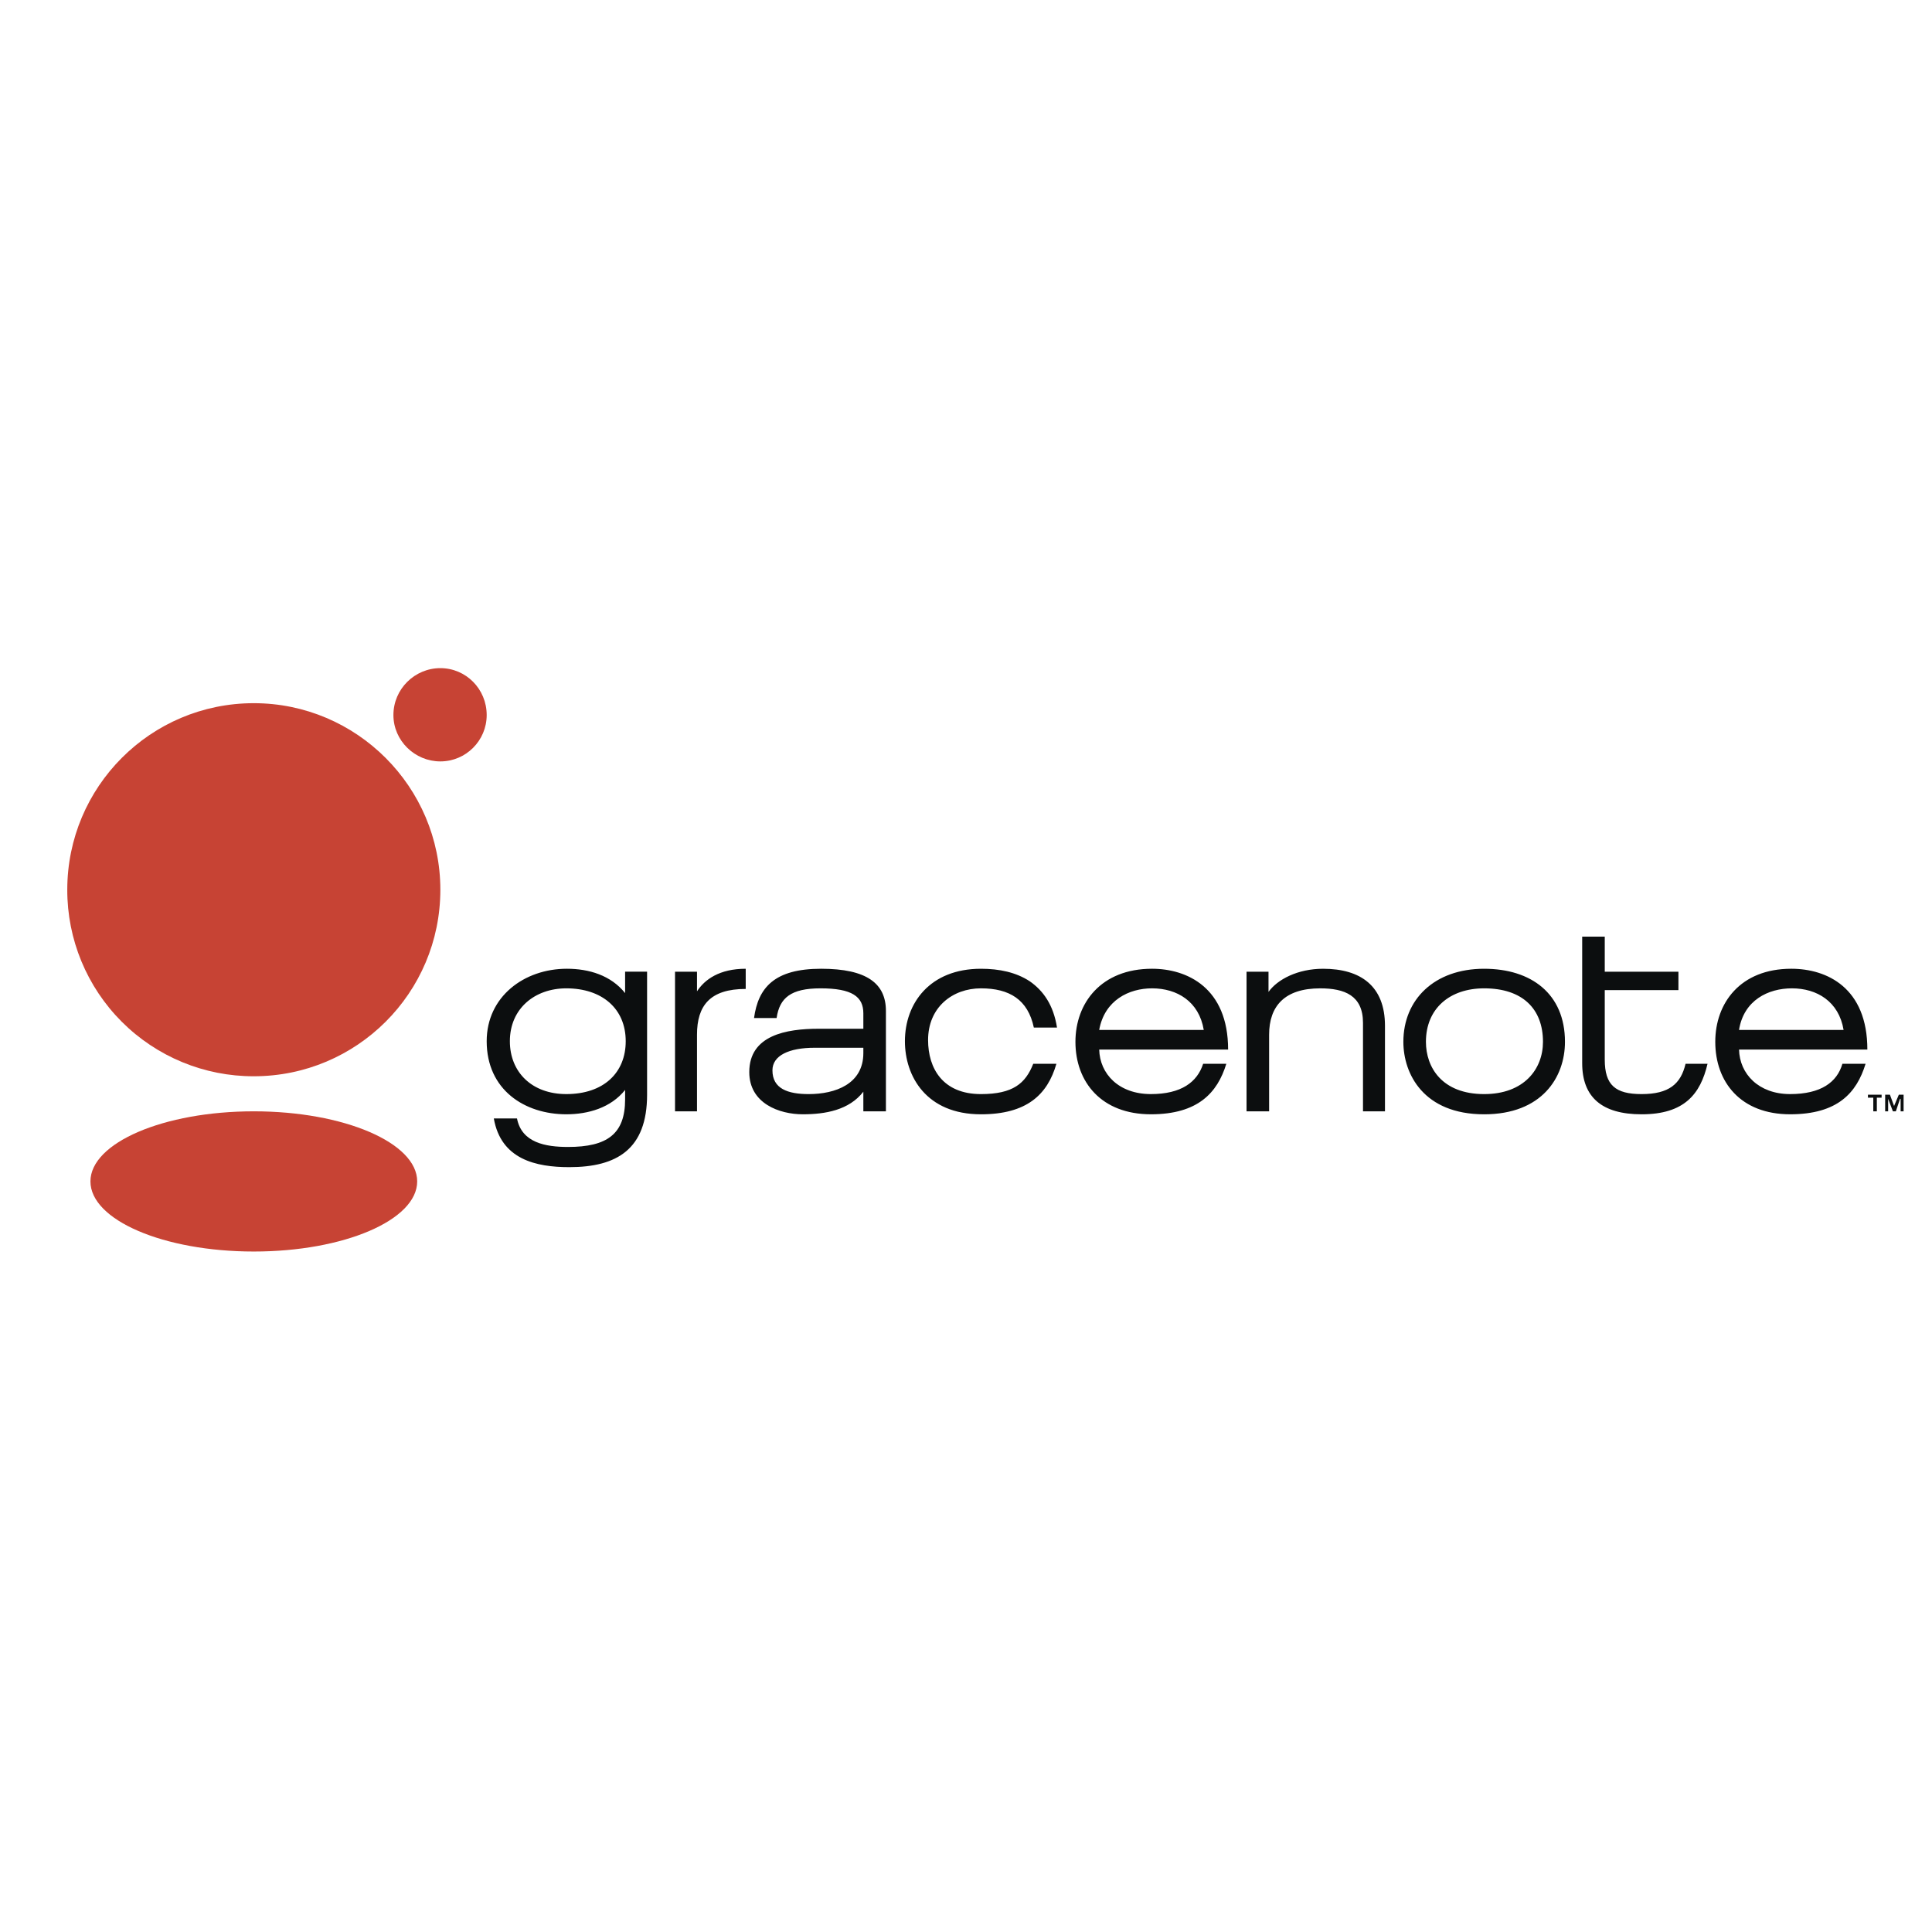
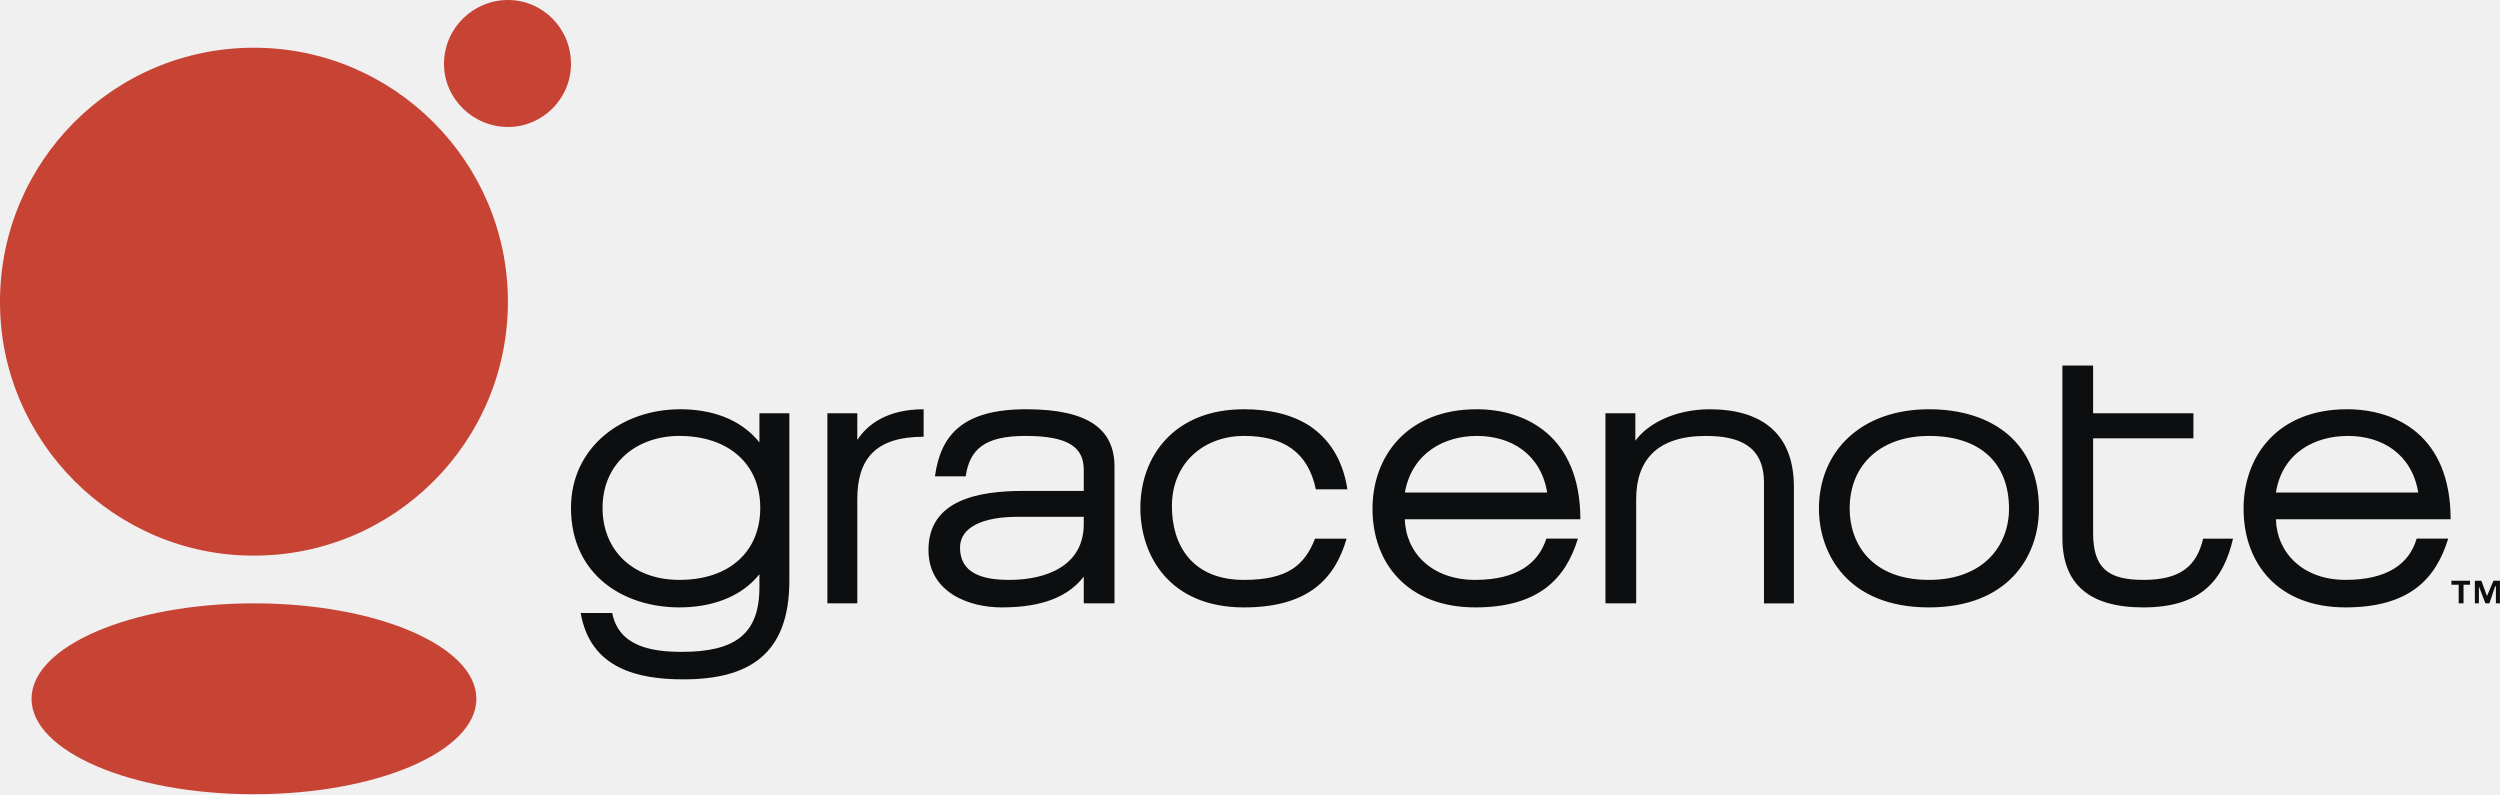
- <svg xmlns="http://www.w3.org/2000/svg" width="2500" height="2500" viewBox="0 0 192.756 192.756">
-   <g fill-rule="evenodd" clip-rule="evenodd">
-     <path fill="#fff" d="M0 0h192.756v192.756H0V0z" />
-     <path d="M178.779 98.607c2.488 0 4.682 1.305 5.156 4.148h-10.432c.474-2.962 2.905-4.148 5.276-4.148zm-5.275 6.106h12.803c0-6.164-4.031-8.061-7.588-8.061-5.098 0-7.586 3.438-7.586 7.289 0 4.031 2.549 7.232 7.467 7.232 4.742 0 6.639-2.135 7.529-5.039h-2.312c-.533 1.838-2.135 3.023-5.217 3.023-3.141.001-5.038-2.014-5.096-4.444zM163.783 111.174c4.268 0 5.867-2.016 6.578-5.039h-2.193c-.473 2.016-1.658 3.023-4.385 3.023-2.609 0-3.676-.889-3.676-3.438v-6.936h7.35v-1.838h-7.35v-3.497h-2.252v12.625c0 3.381 1.956 5.1 5.928 5.1zM126.559 98.963v-2.016h-2.191v13.93h2.252v-7.646c0-2.846 1.541-4.623 5.098-4.623 2.43 0 4.268.711 4.268 3.438v8.832h2.193v-8.535c0-3.971-2.432-5.689-6.166-5.689-2.55-.002-4.564 1.065-5.454 2.309zM103.146 102.52h2.312c-.355-2.252-1.363-3.676-2.727-4.623-1.363-.889-3.023-1.244-4.861-1.244-5.096 0-7.586 3.438-7.586 7.23 0 3.496 2.133 7.291 7.586 7.291 4.564 0 6.639-1.957 7.527-5.039h-2.311c-.771 1.957-2.016 3.023-5.217 3.023-3.793 0-5.274-2.549-5.274-5.395 0-3.26 2.43-5.156 5.274-5.156 2.848 0 4.686 1.127 5.277 3.913zM69.54 98.904v-1.957h-2.193v13.93h2.193v-7.646c0-2.904 1.304-4.564 4.86-4.564v-2.014c-2.608-.001-4.09 1.066-4.86 2.251zM148.076 111.174c5.748 0 8.061-3.676 8.061-7.232 0-4.801-3.379-7.289-8.061-7.289-4.98 0-8.062 3.082-8.062 7.289 0 3.201 2.015 7.232 8.062 7.232zm0-12.567c3.793 0 5.867 2.016 5.867 5.334 0 2.727-1.896 5.217-5.867 5.217-4.209 0-5.811-2.668-5.811-5.217.001-3.318 2.372-5.334 5.811-5.334zM109.668 104.713h12.861c0-6.164-4.09-8.061-7.588-8.061-5.098 0-7.645 3.438-7.645 7.289 0 4.031 2.607 7.232 7.527 7.232 4.682 0 6.639-2.135 7.527-5.039h-2.312c-.592 1.838-2.193 3.023-5.215 3.023-3.2.001-5.096-2.014-5.155-4.444zm5.273-6.106c2.49 0 4.684 1.305 5.158 4.148h-10.432c.534-2.962 2.964-4.148 5.274-4.148zM86.136 108.92v1.957h2.252v-10.018c0-2.727-1.896-4.207-6.46-4.207-4.682 0-6.283 1.896-6.698 4.918h2.252c.297-2.016 1.423-2.963 4.386-2.963 3.142 0 4.268.83 4.268 2.49v1.541H81.69c-3.26 0-6.935.65-6.935 4.326 0 3.141 3.023 4.209 5.334 4.209 2.253.001 4.624-.415 6.047-2.253zm0-4.385v.533c0 3.082-2.786 4.09-5.453 4.09-2.075 0-3.616-.533-3.616-2.371 0-1.482 1.66-2.252 4.208-2.252h4.861zM62.368 99.082c-1.422-1.779-3.616-2.43-5.809-2.43-4.268 0-8.002 2.785-8.002 7.23 0 4.861 3.794 7.291 7.942 7.291 2.193 0 4.446-.652 5.868-2.43v.947c0 3.438-1.778 4.742-5.69 4.742-2.252 0-4.624-.416-5.097-2.846h-2.312c.711 4.09 4.208 4.861 7.527 4.861 4.742 0 7.765-1.779 7.765-7.232v-12.27h-2.193v2.137h.001zm-5.868-.475c3.557 0 5.928 2.016 5.928 5.275 0 3.141-2.193 5.275-5.928 5.275-3.438 0-5.63-2.193-5.63-5.275-.001-3.259 2.489-5.275 5.63-5.275z" fill="#0c0e0f" />
-     <path d="M41.623 117.871c0 3.852-7.291 6.994-16.3 6.994s-16.3-3.143-16.3-6.994c0-3.854 7.291-6.994 16.3-6.994s16.3 3.141 16.3 6.994zM43.934 88.768c0 10.314-8.357 18.611-18.611 18.611A18.566 18.566 0 0 1 6.712 88.768c0-10.254 8.298-18.611 18.611-18.611 10.254 0 18.611 8.357 18.611 18.611zM48.557 71.342c0 2.549-2.074 4.624-4.623 4.624s-4.683-2.074-4.683-4.624c0-2.608 2.134-4.682 4.683-4.682s4.623 2.074 4.623 4.682z" fill="#c74334" />
-     <path d="M186.898 109.514h-.533v-.297h1.363v.297h-.475v1.363h-.355v-1.363zm2.727.117h-.059l-.416 1.246h-.295l-.475-1.246v1.246h-.297v-1.66h.475l.414 1.127.475-1.127h.475v1.66h-.297v-1.246z" fill="#0c0e0f" />
+ <svg xmlns="http://www.w3.org/2000/svg" width="100%" height="100%" viewBox="0 0 9901 3146" version="1.1" xml:space="preserve" style="fill-rule:evenodd;clip-rule:evenodd;stroke-linejoin:round;stroke-miterlimit:2;">
+   <g>
+     <path d="M9298.62,1726.44c134.453,-0 253.018,70.523 278.634,224.161l-563.753,-0c25.615,-160.069 156.988,-224.161 285.119,-224.161Zm-285.065,329.972l691.883,0c0,-333.107 -217.838,-435.622 -410.061,-435.622c-275.499,0 -409.952,185.792 -409.952,393.903c-0,217.838 137.749,390.822 403.522,390.822c256.261,0 358.776,-115.377 406.872,-272.311l-124.942,0c-28.804,99.327 -115.377,163.365 -281.93,163.365c-169.742,0.054 -272.257,-108.838 -275.392,-240.157Zm-525.329,349.157c230.645,0 317.056,-108.946 355.479,-272.311l-118.511,0c-25.561,108.946 -89.599,163.365 -236.968,163.365c-140.992,0 -198.654,-48.042 -198.654,-185.792l0,-374.826l397.199,0l0,-99.327l-397.199,0l0,-188.98l-121.699,-0l-0,682.264c-0,182.711 105.703,275.607 320.353,275.607Zm-2011.61,-659.891l0,-108.946l-118.403,0l0,752.787l121.7,0l-0,-413.195c-0,-153.8 83.276,-249.83 275.499,-249.83c131.319,-0 230.646,38.423 230.646,185.792l-0,477.287l118.511,0l-0,-461.237c-0,-214.596 -131.427,-307.438 -333.215,-307.438c-137.804,-0.108 -246.642,57.554 -294.738,124.78Zm-1265.25,192.223l124.942,0c-19.185,-121.7 -73.658,-198.654 -147.369,-249.83c-73.658,-48.042 -163.365,-67.227 -262.692,-67.227c-275.391,0 -409.953,185.792 -409.953,390.714c0,188.927 115.269,394.011 409.953,394.011c246.642,0 358.776,-105.757 406.764,-272.311l-124.888,0c-41.665,105.758 -108.946,163.365 -281.93,163.365c-204.976,0 -285.011,-137.75 -285.011,-291.549c0,-176.173 131.319,-278.634 285.011,-278.634c153.908,-0 253.235,60.904 285.173,211.461Zm-1816.09,-195.411l0,-105.758l-118.511,0l0,752.787l118.511,0l0,-413.195c0,-156.934 70.469,-246.642 262.638,-246.642l-0,-108.838c-140.938,-0.054 -221.026,57.608 -262.638,121.646Zm4244.14,663.079c310.626,0 435.622,-198.653 435.622,-390.822c-0,-259.449 -182.604,-393.903 -435.622,-393.903c-269.123,0 -435.676,166.554 -435.676,393.903c-0,172.984 108.892,390.822 435.676,390.822Zm-0,-679.129c204.976,-0 317.056,108.946 317.056,288.253c0,147.369 -102.461,281.93 -317.056,281.93c-227.458,0 -314.031,-144.18 -314.031,-281.93c0.054,-179.307 128.185,-288.253 314.031,-288.253Zm-2075.6,329.972l695.017,0c0,-333.107 -221.026,-435.622 -410.061,-435.622c-275.499,0 -413.141,185.792 -413.141,393.903c0,217.838 140.884,390.822 406.765,390.822c253.018,0 358.776,-115.377 406.764,-272.311l-124.942,0c-31.992,99.327 -118.511,163.365 -281.822,163.365c-172.931,0.054 -275.392,-108.838 -278.58,-240.157Zm284.956,-329.972c134.562,-0 253.127,70.523 278.742,224.161l-563.752,-0c28.858,-160.069 160.176,-224.161 285.01,-224.161Zm-1556.64,557.321l0,105.758l121.7,0l0,-541.38c0,-147.368 -102.461,-227.349 -349.103,-227.349c-253.018,0 -339.537,102.461 -361.964,265.772l121.699,0c16.05,-108.946 76.9,-160.122 237.023,-160.122c169.796,-0 230.645,44.854 230.645,134.561l0,83.277l-240.264,-0c-176.173,-0 -374.773,35.126 -374.773,233.78c0,169.742 163.365,227.457 288.253,227.457c121.754,0.054 249.885,-22.427 326.784,-121.754Zm0,-236.968l0,28.804c0,166.553 -150.557,221.026 -294.683,221.026c-112.135,0 -195.412,-28.804 -195.412,-128.13c0,-80.089 89.708,-121.7 227.404,-121.7l262.691,0Zm-1284.44,-294.684c-76.845,-96.138 -195.411,-131.319 -313.922,-131.319c-230.646,0 -432.433,150.504 -432.433,390.714c-0,262.692 205.03,394.011 429.191,394.011c118.511,0 240.265,-35.234 317.11,-131.319l0,51.177c0,185.792 -96.084,256.261 -307.491,256.261c-121.7,-0 -249.884,-22.481 -275.446,-153.8l-124.942,-0c38.423,221.026 227.404,262.692 406.765,262.692c256.261,-0 419.626,-96.139 419.626,-390.823l-0,-663.079l-118.512,0l0,115.485l0.054,0Zm-317.11,-25.669c192.222,-0 320.353,108.946 320.353,285.064c-0,169.742 -118.511,285.065 -320.353,285.065c-185.792,0 -304.249,-118.511 -304.249,-285.065c-0.054,-176.118 134.507,-285.064 304.249,-285.064Z" style="fill:#0c0e0f;" />
+     <path d="M1886.62,2767.48c0,208.164 -394.01,377.96 -880.863,377.96c-486.852,0 -880.863,-169.85 -880.863,-377.96c-0,-208.273 394.011,-377.961 880.863,-377.961c486.853,0 880.863,169.742 880.863,377.961Zm124.888,-1572.75c0,557.375 -451.618,1005.75 -1005.75,1005.75c-0.811,0.002 -1.623,0.003 -2.435,0.003c-550.404,-0 -1003.32,-452.915 -1003.32,-1003.32c0,-0.811 0.001,-1.623 0.003,-2.434c-0,-554.134 448.43,-1005.75 1005.75,-1005.75c554.133,0 1005.75,451.618 1005.75,1005.75Zm249.831,-941.714c-0,137.75 -112.081,249.885 -249.831,249.885c-137.749,-0 -253.072,-112.081 -253.072,-249.885c-0,-140.938 115.323,-253.018 253.072,-253.018c137.75,-0 249.831,112.08 249.831,253.018Z" style="fill:#c74334;" />
+     <path d="M9737.38,2315.86l-28.804,-0l0,-16.05l73.658,-0l-0,16.05l-25.669,-0l-0,73.657l-19.185,0l0,-73.657Zm147.369,6.322l-3.188,0l-22.481,67.335l-15.942,0l-25.67,-67.335l0,67.335l-16.05,0l0,-89.707l25.67,-0l22.373,60.903l25.669,-60.903l25.669,-0l0,89.707l-16.05,0l0,-67.335Z" style="fill:#0c0e0f;" />
  </g>
</svg>
